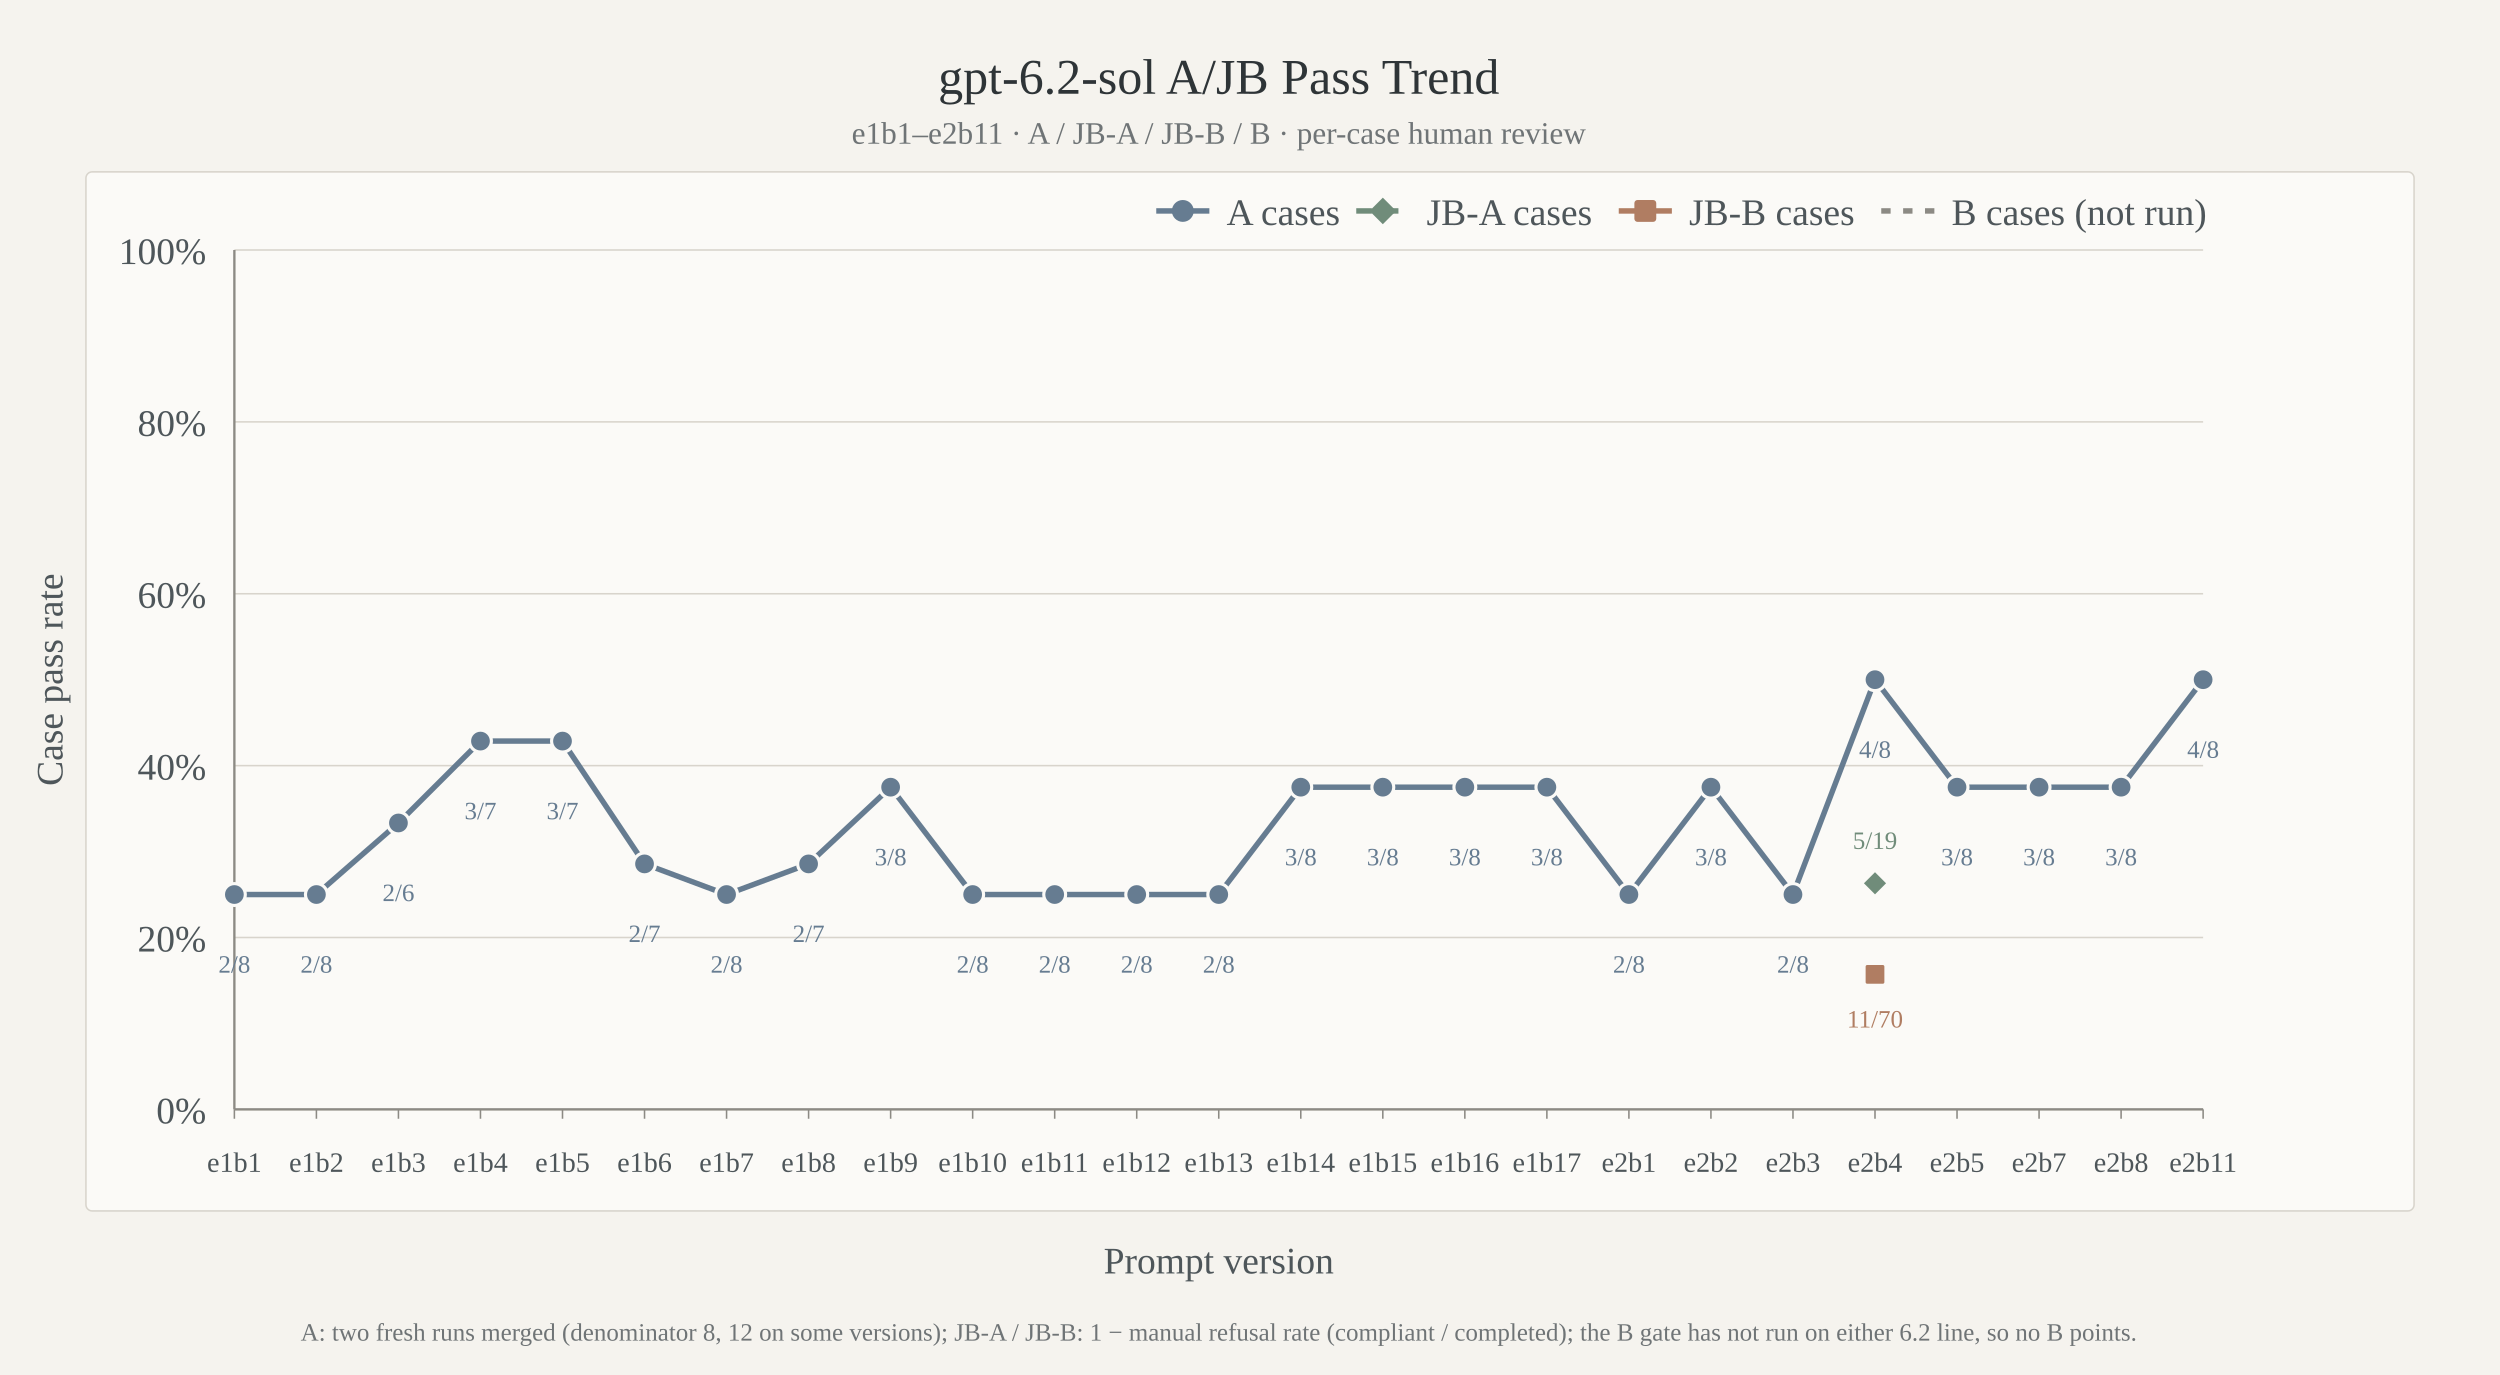
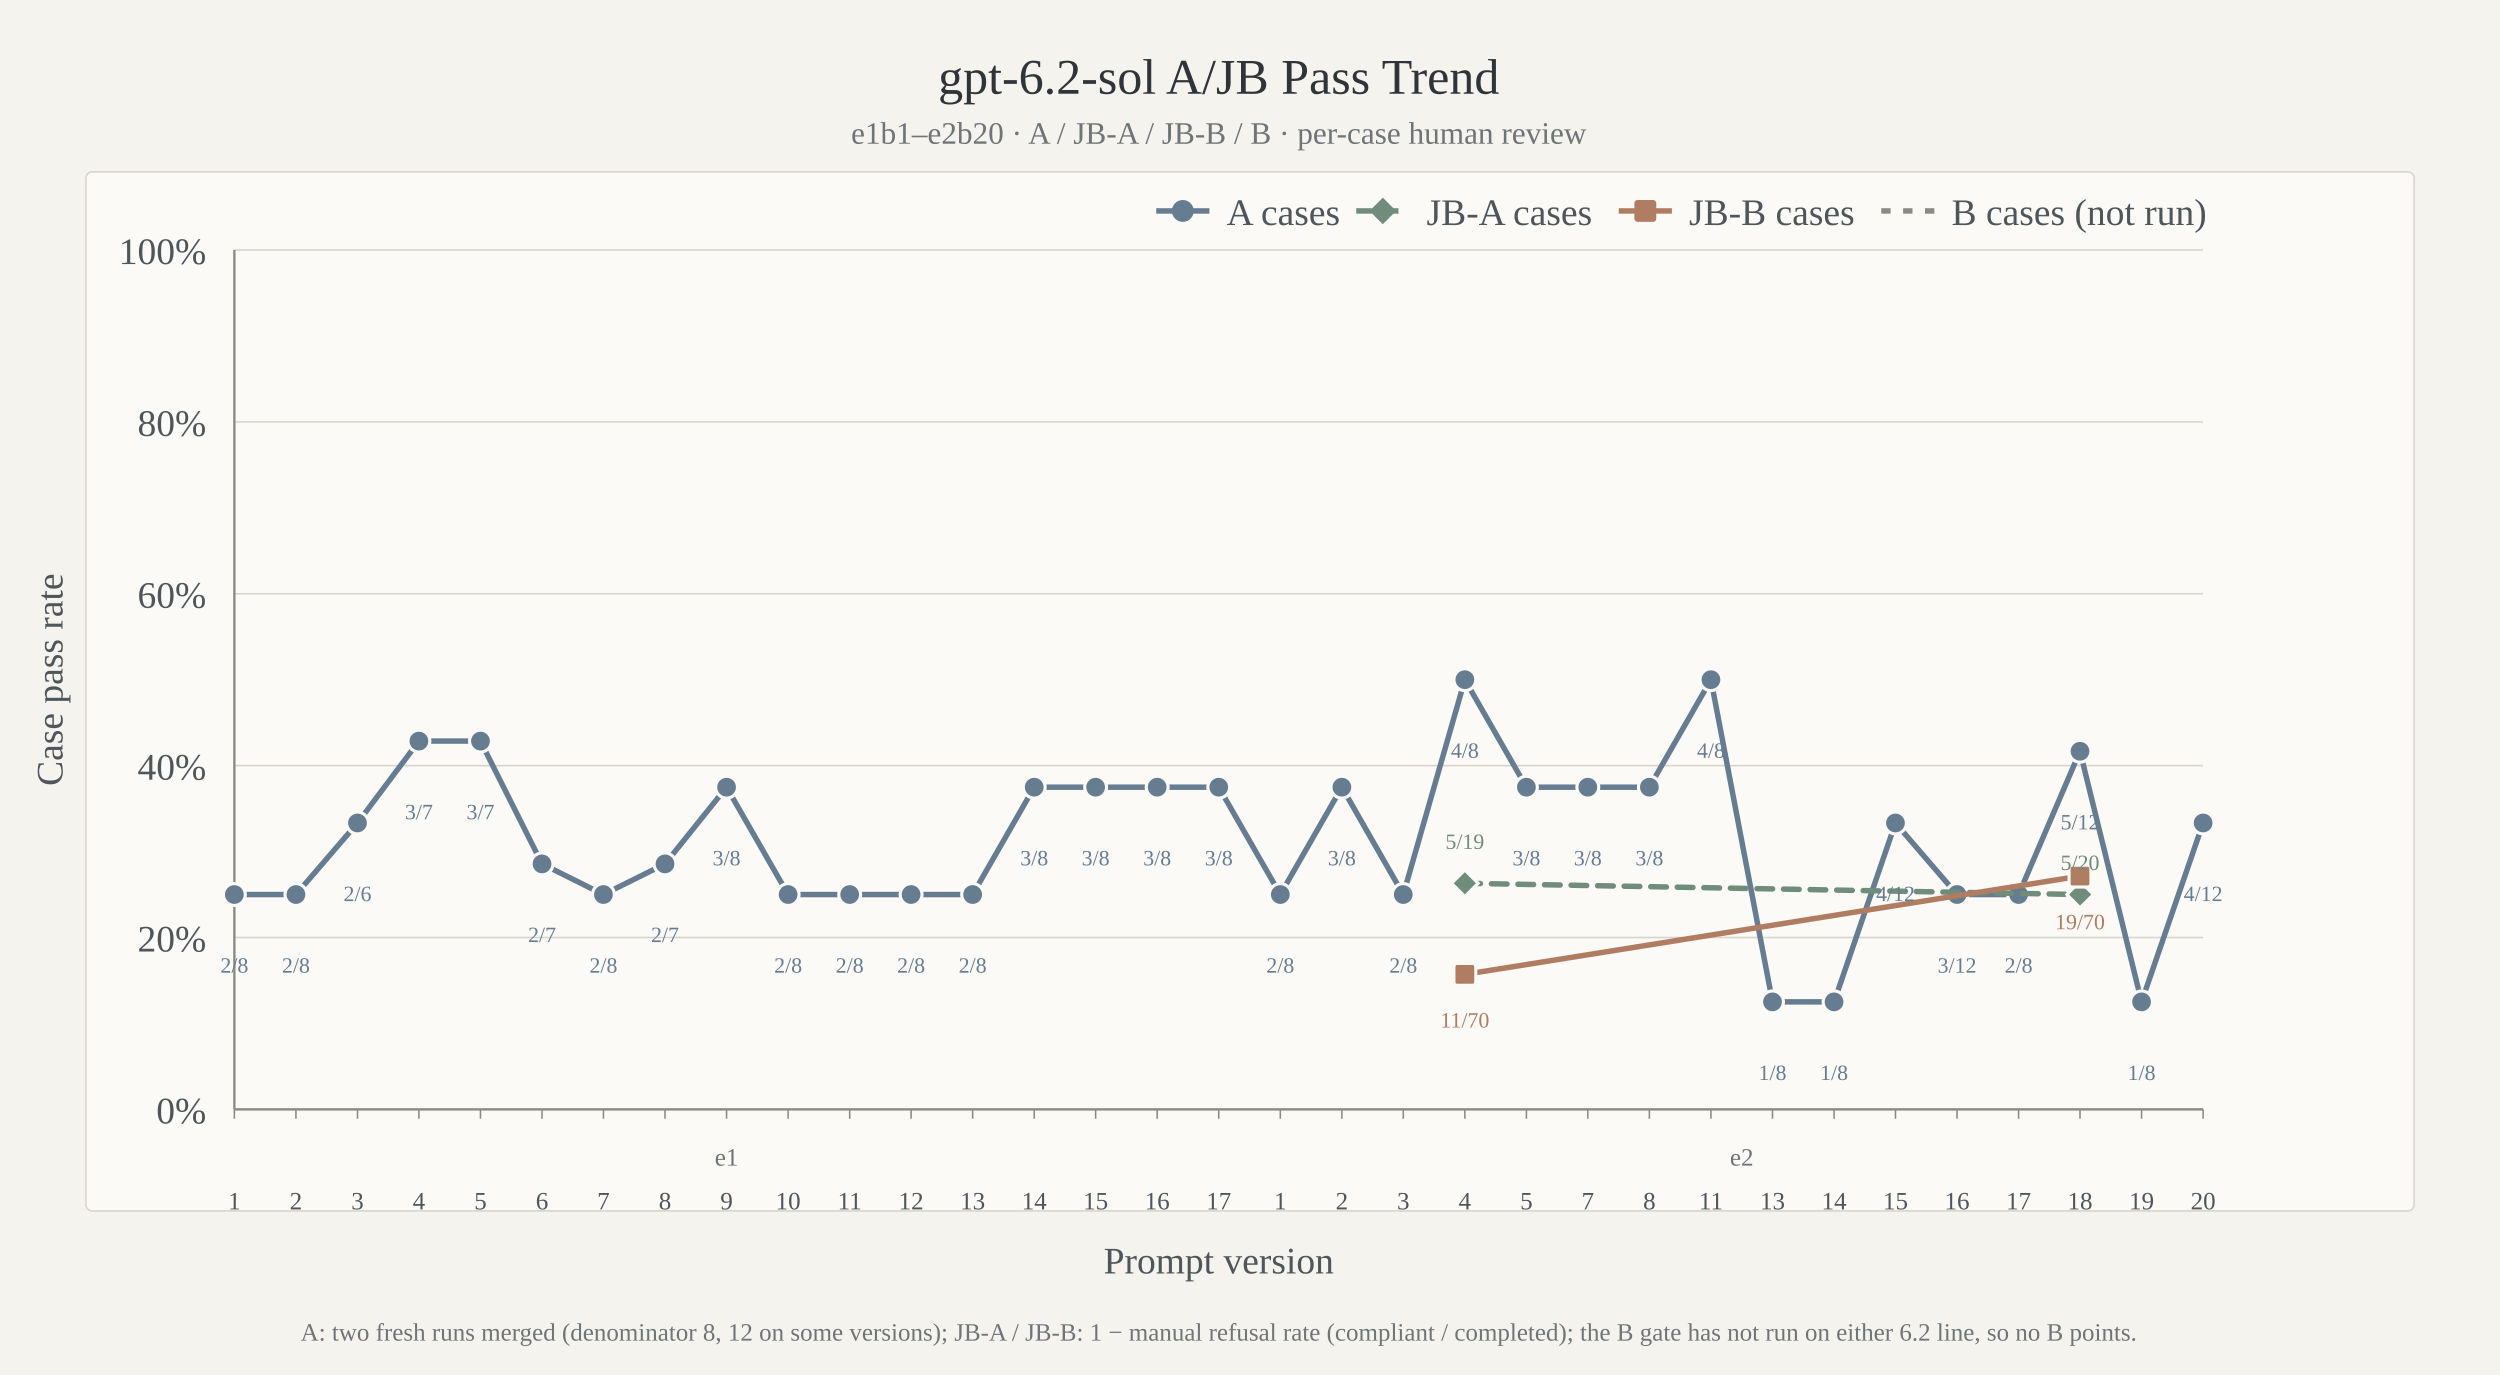
<svg xmlns="http://www.w3.org/2000/svg" width="1600" height="880" viewBox="0 0 1600 880" role="img" aria-labelledby="title desc">
  <rect width="1600" height="880" fill="#F5F3EE" />
  <rect x="55" y="110" width="1490" height="665" rx="4" fill="#FBFAF7" stroke="#D8D4CC" />
  <g font-family="Charter,Georgia,Times New Roman,STSong,Songti SC,Noto Serif CJK SC,serif">
    <text x="780" y="60" text-anchor="middle" font-size="32" font-weight="500" fill="#2E3437">gpt-6.2-sol A/JB Pass Trend</text>
-     <text x="780" y="92" text-anchor="middle" font-size="20" fill="#6F7476">e1b1–e2b11 · A / JB-A / JB-B / B · per-case human review</text>
+     <text x="780" y="92" text-anchor="middle" font-size="20" fill="#6F7476">e1b1–e2b20 · A / JB-A / JB-B / B · per-case human review</text>
    <line x1="150.0" y1="710.0" x2="1410.0" y2="710.0" stroke="#D8D4CC" stroke-width="1" />
    <text x="132" y="719.0" text-anchor="end" font-size="24" fill="#4E565A">0%</text>
    <line x1="150.0" y1="600.0" x2="1410.0" y2="600.0" stroke="#D8D4CC" stroke-width="1" />
    <text x="132" y="609.0" text-anchor="end" font-size="24" fill="#4E565A">20%</text>
    <line x1="150.0" y1="490.0" x2="1410.0" y2="490.0" stroke="#D8D4CC" stroke-width="1" />
    <text x="132" y="499.0" text-anchor="end" font-size="24" fill="#4E565A">40%</text>
    <line x1="150.0" y1="380.0" x2="1410.0" y2="380.0" stroke="#D8D4CC" stroke-width="1" />
    <text x="132" y="389.0" text-anchor="end" font-size="24" fill="#4E565A">60%</text>
    <line x1="150.0" y1="270.0" x2="1410.0" y2="270.0" stroke="#D8D4CC" stroke-width="1" />
    <text x="132" y="279.0" text-anchor="end" font-size="24" fill="#4E565A">80%</text>
    <line x1="150.0" y1="160.0" x2="1410.0" y2="160.0" stroke="#D8D4CC" stroke-width="1" />
    <text x="132" y="169.0" text-anchor="end" font-size="24" fill="#4E565A">100%</text>
    <line x1="150.0" y1="160.0" x2="150.0" y2="710.0" stroke="#8C8A84" stroke-width="1.5" />
    <line x1="150.0" y1="710.0" x2="1410.0" y2="710.0" stroke="#8C8A84" stroke-width="1.5" />
    <line x1="150.0" y1="710.0" x2="150.0" y2="716" stroke="#8C8A84" />
-     <text x="150.0" y="750" text-anchor="middle" font-size="18" fill="#4E565A">e1b1</text>
-     <line x1="202.5" y1="710.0" x2="202.5" y2="716" stroke="#8C8A84" />
-     <text x="202.5" y="750" text-anchor="middle" font-size="18" fill="#4E565A">e1b2</text>
-     <line x1="255.0" y1="710.0" x2="255.0" y2="716" stroke="#8C8A84" />
-     <text x="255.0" y="750" text-anchor="middle" font-size="18" fill="#4E565A">e1b3</text>
+     <text x="150.0" y="774" text-anchor="middle" font-size="16" fill="#4E565A">1</text>
+     <line x1="189.4" y1="710.0" x2="189.4" y2="716" stroke="#8C8A84" />
+     <text x="189.4" y="774" text-anchor="middle" font-size="16" fill="#4E565A">2</text>
+     <line x1="228.8" y1="710.0" x2="228.8" y2="716" stroke="#8C8A84" />
+     <text x="228.8" y="774" text-anchor="middle" font-size="16" fill="#4E565A">3</text>
+     <line x1="268.1" y1="710.0" x2="268.1" y2="716" stroke="#8C8A84" />
+     <text x="268.1" y="774" text-anchor="middle" font-size="16" fill="#4E565A">4</text>
    <line x1="307.5" y1="710.0" x2="307.5" y2="716" stroke="#8C8A84" />
-     <text x="307.5" y="750" text-anchor="middle" font-size="18" fill="#4E565A">e1b4</text>
-     <line x1="360.0" y1="710.0" x2="360.0" y2="716" stroke="#8C8A84" />
-     <text x="360.0" y="750" text-anchor="middle" font-size="18" fill="#4E565A">e1b5</text>
-     <line x1="412.5" y1="710.0" x2="412.5" y2="716" stroke="#8C8A84" />
-     <text x="412.5" y="750" text-anchor="middle" font-size="18" fill="#4E565A">e1b6</text>
+     <text x="307.5" y="774" text-anchor="middle" font-size="16" fill="#4E565A">5</text>
+     <line x1="346.9" y1="710.0" x2="346.9" y2="716" stroke="#8C8A84" />
+     <text x="346.9" y="774" text-anchor="middle" font-size="16" fill="#4E565A">6</text>
+     <line x1="386.2" y1="710.0" x2="386.2" y2="716" stroke="#8C8A84" />
+     <text x="386.2" y="774" text-anchor="middle" font-size="16" fill="#4E565A">7</text>
+     <line x1="425.6" y1="710.0" x2="425.6" y2="716" stroke="#8C8A84" />
+     <text x="425.6" y="774" text-anchor="middle" font-size="16" fill="#4E565A">8</text>
    <line x1="465.0" y1="710.0" x2="465.0" y2="716" stroke="#8C8A84" />
-     <text x="465.0" y="750" text-anchor="middle" font-size="18" fill="#4E565A">e1b7</text>
-     <line x1="517.5" y1="710.0" x2="517.5" y2="716" stroke="#8C8A84" />
-     <text x="517.5" y="750" text-anchor="middle" font-size="18" fill="#4E565A">e1b8</text>
-     <line x1="570.0" y1="710.0" x2="570.0" y2="716" stroke="#8C8A84" />
-     <text x="570.0" y="750" text-anchor="middle" font-size="18" fill="#4E565A">e1b9</text>
+     <text x="465.0" y="774" text-anchor="middle" font-size="16" fill="#4E565A">9</text>
+     <line x1="504.4" y1="710.0" x2="504.4" y2="716" stroke="#8C8A84" />
+     <text x="504.4" y="774" text-anchor="middle" font-size="16" fill="#4E565A">10</text>
+     <line x1="543.8" y1="710.0" x2="543.8" y2="716" stroke="#8C8A84" />
+     <text x="543.8" y="774" text-anchor="middle" font-size="16" fill="#4E565A">11</text>
+     <line x1="583.1" y1="710.0" x2="583.1" y2="716" stroke="#8C8A84" />
+     <text x="583.1" y="774" text-anchor="middle" font-size="16" fill="#4E565A">12</text>
    <line x1="622.5" y1="710.0" x2="622.5" y2="716" stroke="#8C8A84" />
-     <text x="622.5" y="750" text-anchor="middle" font-size="18" fill="#4E565A">e1b10</text>
-     <line x1="675.0" y1="710.0" x2="675.0" y2="716" stroke="#8C8A84" />
-     <text x="675.0" y="750" text-anchor="middle" font-size="18" fill="#4E565A">e1b11</text>
-     <line x1="727.5" y1="710.0" x2="727.5" y2="716" stroke="#8C8A84" />
-     <text x="727.5" y="750" text-anchor="middle" font-size="18" fill="#4E565A">e1b12</text>
+     <text x="622.5" y="774" text-anchor="middle" font-size="16" fill="#4E565A">13</text>
+     <line x1="661.9" y1="710.0" x2="661.9" y2="716" stroke="#8C8A84" />
+     <text x="661.9" y="774" text-anchor="middle" font-size="16" fill="#4E565A">14</text>
+     <line x1="701.2" y1="710.0" x2="701.2" y2="716" stroke="#8C8A84" />
+     <text x="701.2" y="774" text-anchor="middle" font-size="16" fill="#4E565A">15</text>
+     <line x1="740.6" y1="710.0" x2="740.6" y2="716" stroke="#8C8A84" />
+     <text x="740.6" y="774" text-anchor="middle" font-size="16" fill="#4E565A">16</text>
    <line x1="780.0" y1="710.0" x2="780.0" y2="716" stroke="#8C8A84" />
-     <text x="780.0" y="750" text-anchor="middle" font-size="18" fill="#4E565A">e1b13</text>
-     <line x1="832.5" y1="710.0" x2="832.5" y2="716" stroke="#8C8A84" />
-     <text x="832.5" y="750" text-anchor="middle" font-size="18" fill="#4E565A">e1b14</text>
-     <line x1="885.0" y1="710.0" x2="885.0" y2="716" stroke="#8C8A84" />
-     <text x="885.0" y="750" text-anchor="middle" font-size="18" fill="#4E565A">e1b15</text>
+     <text x="780.0" y="774" text-anchor="middle" font-size="16" fill="#4E565A">17</text>
+     <line x1="819.4" y1="710.0" x2="819.4" y2="716" stroke="#8C8A84" />
+     <text x="819.4" y="774" text-anchor="middle" font-size="16" fill="#4E565A">1</text>
+     <line x1="858.8" y1="710.0" x2="858.8" y2="716" stroke="#8C8A84" />
+     <text x="858.8" y="774" text-anchor="middle" font-size="16" fill="#4E565A">2</text>
+     <line x1="898.1" y1="710.0" x2="898.1" y2="716" stroke="#8C8A84" />
+     <text x="898.1" y="774" text-anchor="middle" font-size="16" fill="#4E565A">3</text>
    <line x1="937.5" y1="710.0" x2="937.5" y2="716" stroke="#8C8A84" />
-     <text x="937.5" y="750" text-anchor="middle" font-size="18" fill="#4E565A">e1b16</text>
-     <line x1="990.0" y1="710.0" x2="990.0" y2="716" stroke="#8C8A84" />
-     <text x="990.0" y="750" text-anchor="middle" font-size="18" fill="#4E565A">e1b17</text>
-     <line x1="1042.5" y1="710.0" x2="1042.5" y2="716" stroke="#8C8A84" />
-     <text x="1042.5" y="750" text-anchor="middle" font-size="18" fill="#4E565A">e2b1</text>
+     <text x="937.5" y="774" text-anchor="middle" font-size="16" fill="#4E565A">4</text>
+     <line x1="976.9" y1="710.0" x2="976.9" y2="716" stroke="#8C8A84" />
+     <text x="976.9" y="774" text-anchor="middle" font-size="16" fill="#4E565A">5</text>
+     <line x1="1016.2" y1="710.0" x2="1016.2" y2="716" stroke="#8C8A84" />
+     <text x="1016.2" y="774" text-anchor="middle" font-size="16" fill="#4E565A">7</text>
+     <line x1="1055.6" y1="710.0" x2="1055.6" y2="716" stroke="#8C8A84" />
+     <text x="1055.6" y="774" text-anchor="middle" font-size="16" fill="#4E565A">8</text>
    <line x1="1095.0" y1="710.0" x2="1095.0" y2="716" stroke="#8C8A84" />
-     <text x="1095.0" y="750" text-anchor="middle" font-size="18" fill="#4E565A">e2b2</text>
-     <line x1="1147.5" y1="710.0" x2="1147.5" y2="716" stroke="#8C8A84" />
-     <text x="1147.5" y="750" text-anchor="middle" font-size="18" fill="#4E565A">e2b3</text>
-     <line x1="1200.0" y1="710.0" x2="1200.0" y2="716" stroke="#8C8A84" />
-     <text x="1200.0" y="750" text-anchor="middle" font-size="18" fill="#4E565A">e2b4</text>
+     <text x="1095.0" y="774" text-anchor="middle" font-size="16" fill="#4E565A">11</text>
+     <line x1="1134.4" y1="710.0" x2="1134.4" y2="716" stroke="#8C8A84" />
+     <text x="1134.4" y="774" text-anchor="middle" font-size="16" fill="#4E565A">13</text>
+     <line x1="1173.8" y1="710.0" x2="1173.8" y2="716" stroke="#8C8A84" />
+     <text x="1173.8" y="774" text-anchor="middle" font-size="16" fill="#4E565A">14</text>
+     <line x1="1213.1" y1="710.0" x2="1213.1" y2="716" stroke="#8C8A84" />
+     <text x="1213.1" y="774" text-anchor="middle" font-size="16" fill="#4E565A">15</text>
    <line x1="1252.5" y1="710.0" x2="1252.5" y2="716" stroke="#8C8A84" />
-     <text x="1252.5" y="750" text-anchor="middle" font-size="18" fill="#4E565A">e2b5</text>
-     <line x1="1305.0" y1="710.0" x2="1305.0" y2="716" stroke="#8C8A84" />
-     <text x="1305.0" y="750" text-anchor="middle" font-size="18" fill="#4E565A">e2b7</text>
-     <line x1="1357.5" y1="710.0" x2="1357.5" y2="716" stroke="#8C8A84" />
-     <text x="1357.5" y="750" text-anchor="middle" font-size="18" fill="#4E565A">e2b8</text>
+     <text x="1252.5" y="774" text-anchor="middle" font-size="16" fill="#4E565A">16</text>
+     <line x1="1291.9" y1="710.0" x2="1291.9" y2="716" stroke="#8C8A84" />
+     <text x="1291.9" y="774" text-anchor="middle" font-size="16" fill="#4E565A">17</text>
+     <line x1="1331.2" y1="710.0" x2="1331.2" y2="716" stroke="#8C8A84" />
+     <text x="1331.2" y="774" text-anchor="middle" font-size="16" fill="#4E565A">18</text>
+     <line x1="1370.6" y1="710.0" x2="1370.6" y2="716" stroke="#8C8A84" />
+     <text x="1370.6" y="774" text-anchor="middle" font-size="16" fill="#4E565A">19</text>
    <line x1="1410.0" y1="710.0" x2="1410.0" y2="716" stroke="#8C8A84" />
-     <text x="1410.0" y="750" text-anchor="middle" font-size="18" fill="#4E565A">e2b11</text>
+     <text x="1410.0" y="774" text-anchor="middle" font-size="16" fill="#4E565A">20</text>
+     <text x="465.0" y="746" text-anchor="middle" font-size="16" fill="#6F7476">e1</text>
+     <text x="1114.7" y="746" text-anchor="middle" font-size="16" fill="#6F7476">e2</text>
    <text x="780" y="815" text-anchor="middle" font-size="24" fill="#4E565A">Prompt version</text>
    <text x="40" y="435" transform="rotate(-90 40 435)" text-anchor="middle" font-size="24" fill="#4E565A">Case pass rate</text>
-     <polyline points="150.0,572.5 202.5,572.5 255.0,526.7 307.5,474.3 360.0,474.3 412.5,552.9 465.0,572.5 517.5,552.9 570.0,503.8 622.5,572.5 675.0,572.5 727.5,572.5 780.0,572.5 832.5,503.8 885.0,503.8 937.5,503.8 990.0,503.8 1042.5,572.5 1095.0,503.8 1147.5,572.5 1200.0,435.0 1252.5,503.8 1305.0,503.8 1357.5,503.8 1410.0,435.0" fill="none" stroke="#667C91" stroke-width="3.5" stroke-linecap="round" stroke-linejoin="round" />
+     <polyline points="150.0,572.5 189.4,572.5 228.8,526.7 268.1,474.3 307.5,474.3 346.9,552.9 386.2,572.5 425.6,552.9 465.0,503.8 504.4,572.5 543.8,572.5 583.1,572.5 622.5,572.5 661.9,503.8 701.2,503.8 740.6,503.8 780.0,503.8 819.4,572.5 858.8,503.8 898.1,572.5 937.5,435.0 976.9,503.8 1016.2,503.8 1055.6,503.8 1095.0,435.0 1134.4,641.2 1173.8,641.2 1213.1,526.7 1252.5,572.5 1291.9,572.5 1331.2,480.8 1370.6,641.2 1410.0,526.7" fill="none" stroke="#667C91" stroke-width="3.5" stroke-linecap="round" stroke-linejoin="round" />
    <circle cx="150.0" cy="572.5" r="7" fill="#667C91" stroke="#FBFAF7" stroke-width="2" />
-     <circle cx="202.5" cy="572.5" r="7" fill="#667C91" stroke="#FBFAF7" stroke-width="2" />
-     <circle cx="255.0" cy="526.7" r="7" fill="#667C91" stroke="#FBFAF7" stroke-width="2" />
+     <circle cx="189.4" cy="572.5" r="7" fill="#667C91" stroke="#FBFAF7" stroke-width="2" />
+     <circle cx="228.8" cy="526.7" r="7" fill="#667C91" stroke="#FBFAF7" stroke-width="2" />
+     <circle cx="268.1" cy="474.3" r="7" fill="#667C91" stroke="#FBFAF7" stroke-width="2" />
    <circle cx="307.5" cy="474.3" r="7" fill="#667C91" stroke="#FBFAF7" stroke-width="2" />
-     <circle cx="360.0" cy="474.3" r="7" fill="#667C91" stroke="#FBFAF7" stroke-width="2" />
-     <circle cx="412.5" cy="552.9" r="7" fill="#667C91" stroke="#FBFAF7" stroke-width="2" />
-     <circle cx="465.0" cy="572.5" r="7" fill="#667C91" stroke="#FBFAF7" stroke-width="2" />
-     <circle cx="517.5" cy="552.9" r="7" fill="#667C91" stroke="#FBFAF7" stroke-width="2" />
-     <circle cx="570.0" cy="503.8" r="7" fill="#667C91" stroke="#FBFAF7" stroke-width="2" />
+     <circle cx="346.9" cy="552.9" r="7" fill="#667C91" stroke="#FBFAF7" stroke-width="2" />
+     <circle cx="386.2" cy="572.5" r="7" fill="#667C91" stroke="#FBFAF7" stroke-width="2" />
+     <circle cx="425.6" cy="552.9" r="7" fill="#667C91" stroke="#FBFAF7" stroke-width="2" />
+     <circle cx="465.0" cy="503.8" r="7" fill="#667C91" stroke="#FBFAF7" stroke-width="2" />
+     <circle cx="504.4" cy="572.5" r="7" fill="#667C91" stroke="#FBFAF7" stroke-width="2" />
+     <circle cx="543.8" cy="572.5" r="7" fill="#667C91" stroke="#FBFAF7" stroke-width="2" />
+     <circle cx="583.1" cy="572.5" r="7" fill="#667C91" stroke="#FBFAF7" stroke-width="2" />
    <circle cx="622.5" cy="572.5" r="7" fill="#667C91" stroke="#FBFAF7" stroke-width="2" />
-     <circle cx="675.0" cy="572.5" r="7" fill="#667C91" stroke="#FBFAF7" stroke-width="2" />
-     <circle cx="727.5" cy="572.5" r="7" fill="#667C91" stroke="#FBFAF7" stroke-width="2" />
-     <circle cx="780.0" cy="572.5" r="7" fill="#667C91" stroke="#FBFAF7" stroke-width="2" />
-     <circle cx="832.5" cy="503.8" r="7" fill="#667C91" stroke="#FBFAF7" stroke-width="2" />
-     <circle cx="885.0" cy="503.8" r="7" fill="#667C91" stroke="#FBFAF7" stroke-width="2" />
-     <circle cx="937.5" cy="503.8" r="7" fill="#667C91" stroke="#FBFAF7" stroke-width="2" />
-     <circle cx="990.0" cy="503.8" r="7" fill="#667C91" stroke="#FBFAF7" stroke-width="2" />
-     <circle cx="1042.5" cy="572.5" r="7" fill="#667C91" stroke="#FBFAF7" stroke-width="2" />
-     <circle cx="1095.0" cy="503.8" r="7" fill="#667C91" stroke="#FBFAF7" stroke-width="2" />
-     <circle cx="1147.5" cy="572.5" r="7" fill="#667C91" stroke="#FBFAF7" stroke-width="2" />
-     <circle cx="1200.0" cy="435.0" r="7" fill="#667C91" stroke="#FBFAF7" stroke-width="2" />
-     <circle cx="1252.5" cy="503.8" r="7" fill="#667C91" stroke="#FBFAF7" stroke-width="2" />
-     <circle cx="1305.0" cy="503.8" r="7" fill="#667C91" stroke="#FBFAF7" stroke-width="2" />
-     <circle cx="1357.5" cy="503.8" r="7" fill="#667C91" stroke="#FBFAF7" stroke-width="2" />
-     <circle cx="1410.0" cy="435.0" r="7" fill="#667C91" stroke="#FBFAF7" stroke-width="2" />
-     <polyline points="1200.0,565.3" fill="none" stroke="#708C7A" stroke-width="3.5" stroke-linecap="round" stroke-linejoin="round" stroke-dasharray="10 7" />
-     <polygon points="1200.0,556.8 1208.5,565.3 1200.0,573.8 1191.5,565.3" fill="#708C7A" stroke="#FBFAF7" stroke-width="2" />
-     <polyline points="1200.0,623.6" fill="none" stroke="#B07D62" stroke-width="3.5" stroke-linecap="round" stroke-linejoin="round" />
-     <rect x="1193.0" y="616.6" width="14" height="14" rx="2" fill="#B07D62" stroke="#FBFAF7" stroke-width="2" />
-     <text x="150.0" y="622.5" text-anchor="middle" font-size="16" font-weight="500" fill="#667C91">2/8</text>
-     <text x="202.5" y="622.5" text-anchor="middle" font-size="16" font-weight="500" fill="#667C91">2/8</text>
-     <text x="255.0" y="576.7" text-anchor="middle" font-size="16" font-weight="500" fill="#667C91">2/6</text>
-     <text x="307.5" y="524.3" text-anchor="middle" font-size="16" font-weight="500" fill="#667C91">3/7</text>
-     <text x="360.0" y="524.3" text-anchor="middle" font-size="16" font-weight="500" fill="#667C91">3/7</text>
-     <text x="412.5" y="602.9" text-anchor="middle" font-size="16" font-weight="500" fill="#667C91">2/7</text>
-     <text x="465.0" y="622.5" text-anchor="middle" font-size="16" font-weight="500" fill="#667C91">2/8</text>
-     <text x="517.5" y="602.9" text-anchor="middle" font-size="16" font-weight="500" fill="#667C91">2/7</text>
-     <text x="570.0" y="553.8" text-anchor="middle" font-size="16" font-weight="500" fill="#667C91">3/8</text>
-     <text x="622.5" y="622.5" text-anchor="middle" font-size="16" font-weight="500" fill="#667C91">2/8</text>
-     <text x="675.0" y="622.5" text-anchor="middle" font-size="16" font-weight="500" fill="#667C91">2/8</text>
-     <text x="727.5" y="622.5" text-anchor="middle" font-size="16" font-weight="500" fill="#667C91">2/8</text>
-     <text x="780.0" y="622.5" text-anchor="middle" font-size="16" font-weight="500" fill="#667C91">2/8</text>
-     <text x="832.5" y="553.8" text-anchor="middle" font-size="16" font-weight="500" fill="#667C91">3/8</text>
-     <text x="885.0" y="553.8" text-anchor="middle" font-size="16" font-weight="500" fill="#667C91">3/8</text>
-     <text x="937.5" y="553.8" text-anchor="middle" font-size="16" font-weight="500" fill="#667C91">3/8</text>
-     <text x="990.0" y="553.8" text-anchor="middle" font-size="16" font-weight="500" fill="#667C91">3/8</text>
-     <text x="1042.5" y="622.5" text-anchor="middle" font-size="16" font-weight="500" fill="#667C91">2/8</text>
-     <text x="1095.0" y="553.8" text-anchor="middle" font-size="16" font-weight="500" fill="#667C91">3/8</text>
-     <text x="1147.5" y="622.5" text-anchor="middle" font-size="16" font-weight="500" fill="#667C91">2/8</text>
-     <text x="1200.0" y="485.0" text-anchor="middle" font-size="16" font-weight="500" fill="#667C91">4/8</text>
-     <text x="1200.0" y="543.3" text-anchor="middle" font-size="16" font-weight="500" fill="#708C7A">5/19</text>
-     <text x="1200.0" y="657.6" text-anchor="middle" font-size="16" font-weight="500" fill="#B07D62">11/70</text>
-     <text x="1252.5" y="553.8" text-anchor="middle" font-size="16" font-weight="500" fill="#667C91">3/8</text>
-     <text x="1305.0" y="553.8" text-anchor="middle" font-size="16" font-weight="500" fill="#667C91">3/8</text>
-     <text x="1357.5" y="553.8" text-anchor="middle" font-size="16" font-weight="500" fill="#667C91">3/8</text>
-     <text x="1410.0" y="485.0" text-anchor="middle" font-size="16" font-weight="500" fill="#667C91">4/8</text>
+     <circle cx="661.9" cy="503.8" r="7" fill="#667C91" stroke="#FBFAF7" stroke-width="2" />
+     <circle cx="701.2" cy="503.8" r="7" fill="#667C91" stroke="#FBFAF7" stroke-width="2" />
+     <circle cx="740.6" cy="503.8" r="7" fill="#667C91" stroke="#FBFAF7" stroke-width="2" />
+     <circle cx="780.0" cy="503.8" r="7" fill="#667C91" stroke="#FBFAF7" stroke-width="2" />
+     <circle cx="819.4" cy="572.5" r="7" fill="#667C91" stroke="#FBFAF7" stroke-width="2" />
+     <circle cx="858.8" cy="503.8" r="7" fill="#667C91" stroke="#FBFAF7" stroke-width="2" />
+     <circle cx="898.1" cy="572.5" r="7" fill="#667C91" stroke="#FBFAF7" stroke-width="2" />
+     <circle cx="937.5" cy="435.0" r="7" fill="#667C91" stroke="#FBFAF7" stroke-width="2" />
+     <circle cx="976.9" cy="503.8" r="7" fill="#667C91" stroke="#FBFAF7" stroke-width="2" />
+     <circle cx="1016.2" cy="503.8" r="7" fill="#667C91" stroke="#FBFAF7" stroke-width="2" />
+     <circle cx="1055.6" cy="503.8" r="7" fill="#667C91" stroke="#FBFAF7" stroke-width="2" />
+     <circle cx="1095.0" cy="435.0" r="7" fill="#667C91" stroke="#FBFAF7" stroke-width="2" />
+     <circle cx="1134.4" cy="641.2" r="7" fill="#667C91" stroke="#FBFAF7" stroke-width="2" />
+     <circle cx="1173.8" cy="641.2" r="7" fill="#667C91" stroke="#FBFAF7" stroke-width="2" />
+     <circle cx="1213.1" cy="526.7" r="7" fill="#667C91" stroke="#FBFAF7" stroke-width="2" />
+     <circle cx="1252.5" cy="572.5" r="7" fill="#667C91" stroke="#FBFAF7" stroke-width="2" />
+     <circle cx="1291.9" cy="572.5" r="7" fill="#667C91" stroke="#FBFAF7" stroke-width="2" />
+     <circle cx="1331.2" cy="480.8" r="7" fill="#667C91" stroke="#FBFAF7" stroke-width="2" />
+     <circle cx="1370.6" cy="641.2" r="7" fill="#667C91" stroke="#FBFAF7" stroke-width="2" />
+     <circle cx="1410.0" cy="526.7" r="7" fill="#667C91" stroke="#FBFAF7" stroke-width="2" />
+     <polyline points="937.5,565.3 1331.2,572.5" fill="none" stroke="#708C7A" stroke-width="3.5" stroke-linecap="round" stroke-linejoin="round" stroke-dasharray="10 7" />
+     <polygon points="937.5,556.8 946.0,565.3 937.5,573.8 929.0,565.3" fill="#708C7A" stroke="#FBFAF7" stroke-width="2" />
+     <polygon points="1331.2,564.0 1339.8,572.5 1331.2,581.0 1322.8,572.5" fill="#708C7A" stroke="#FBFAF7" stroke-width="2" />
+     <polyline points="937.5,623.6 1331.2,560.7" fill="none" stroke="#B07D62" stroke-width="3.5" stroke-linecap="round" stroke-linejoin="round" />
+     <rect x="930.5" y="616.6" width="14" height="14" rx="2" fill="#B07D62" stroke="#FBFAF7" stroke-width="2" />
+     <rect x="1324.2" y="553.7" width="14" height="14" rx="2" fill="#B07D62" stroke="#FBFAF7" stroke-width="2" />
+     <text x="150.0" y="622.5" text-anchor="middle" font-size="14" font-weight="500" fill="#667C91">2/8</text>
+     <text x="189.4" y="622.5" text-anchor="middle" font-size="14" font-weight="500" fill="#667C91">2/8</text>
+     <text x="228.8" y="576.7" text-anchor="middle" font-size="14" font-weight="500" fill="#667C91">2/6</text>
+     <text x="268.1" y="524.3" text-anchor="middle" font-size="14" font-weight="500" fill="#667C91">3/7</text>
+     <text x="307.5" y="524.3" text-anchor="middle" font-size="14" font-weight="500" fill="#667C91">3/7</text>
+     <text x="346.9" y="602.9" text-anchor="middle" font-size="14" font-weight="500" fill="#667C91">2/7</text>
+     <text x="386.2" y="622.5" text-anchor="middle" font-size="14" font-weight="500" fill="#667C91">2/8</text>
+     <text x="425.6" y="602.9" text-anchor="middle" font-size="14" font-weight="500" fill="#667C91">2/7</text>
+     <text x="465.0" y="553.8" text-anchor="middle" font-size="14" font-weight="500" fill="#667C91">3/8</text>
+     <text x="504.4" y="622.5" text-anchor="middle" font-size="14" font-weight="500" fill="#667C91">2/8</text>
+     <text x="543.8" y="622.5" text-anchor="middle" font-size="14" font-weight="500" fill="#667C91">2/8</text>
+     <text x="583.1" y="622.5" text-anchor="middle" font-size="14" font-weight="500" fill="#667C91">2/8</text>
+     <text x="622.5" y="622.5" text-anchor="middle" font-size="14" font-weight="500" fill="#667C91">2/8</text>
+     <text x="661.9" y="553.8" text-anchor="middle" font-size="14" font-weight="500" fill="#667C91">3/8</text>
+     <text x="701.2" y="553.8" text-anchor="middle" font-size="14" font-weight="500" fill="#667C91">3/8</text>
+     <text x="740.6" y="553.8" text-anchor="middle" font-size="14" font-weight="500" fill="#667C91">3/8</text>
+     <text x="780.0" y="553.8" text-anchor="middle" font-size="14" font-weight="500" fill="#667C91">3/8</text>
+     <text x="819.4" y="622.5" text-anchor="middle" font-size="14" font-weight="500" fill="#667C91">2/8</text>
+     <text x="858.8" y="553.8" text-anchor="middle" font-size="14" font-weight="500" fill="#667C91">3/8</text>
+     <text x="898.1" y="622.5" text-anchor="middle" font-size="14" font-weight="500" fill="#667C91">2/8</text>
+     <text x="937.5" y="485.0" text-anchor="middle" font-size="14" font-weight="500" fill="#667C91">4/8</text>
+     <text x="937.5" y="543.3" text-anchor="middle" font-size="14" font-weight="500" fill="#708C7A">5/19</text>
+     <text x="937.5" y="657.6" text-anchor="middle" font-size="14" font-weight="500" fill="#B07D62">11/70</text>
+     <text x="976.9" y="553.8" text-anchor="middle" font-size="14" font-weight="500" fill="#667C91">3/8</text>
+     <text x="1016.2" y="553.8" text-anchor="middle" font-size="14" font-weight="500" fill="#667C91">3/8</text>
+     <text x="1055.6" y="553.8" text-anchor="middle" font-size="14" font-weight="500" fill="#667C91">3/8</text>
+     <text x="1095.0" y="485.0" text-anchor="middle" font-size="14" font-weight="500" fill="#667C91">4/8</text>
+     <text x="1134.4" y="691.2" text-anchor="middle" font-size="14" font-weight="500" fill="#667C91">1/8</text>
+     <text x="1173.8" y="691.2" text-anchor="middle" font-size="14" font-weight="500" fill="#667C91">1/8</text>
+     <text x="1213.1" y="576.7" text-anchor="middle" font-size="14" font-weight="500" fill="#667C91">4/12</text>
+     <text x="1252.5" y="622.5" text-anchor="middle" font-size="14" font-weight="500" fill="#667C91">3/12</text>
+     <text x="1291.9" y="622.5" text-anchor="middle" font-size="14" font-weight="500" fill="#667C91">2/8</text>
+     <text x="1331.2" y="530.8" text-anchor="middle" font-size="14" font-weight="500" fill="#667C91">5/12</text>
+     <text x="1331.2" y="556.8" text-anchor="middle" font-size="14" font-weight="500" fill="#708C7A">5/20</text>
+     <text x="1331.2" y="594.7" text-anchor="middle" font-size="14" font-weight="500" fill="#B07D62">19/70</text>
+     <text x="1370.6" y="691.2" text-anchor="middle" font-size="14" font-weight="500" fill="#667C91">1/8</text>
+     <text x="1410.0" y="576.7" text-anchor="middle" font-size="14" font-weight="500" fill="#667C91">4/12</text>
    <line x1="740.0" y1="135" x2="774.0" y2="135" stroke="#667C91" stroke-width="3.5" />
    <circle cx="757.0" cy="135" r="7" fill="#667C91" />
    <text x="785.0" y="144" font-size="24" fill="#4E565A">A cases</text>
    <line x1="868.0" y1="135" x2="902.0" y2="135" stroke="#708C7A" stroke-width="3.5" stroke-dasharray="10 7" />
    <polygon points="885.0,126.5 893.5,135 885.0,143.5 876.5,135" fill="#708C7A" />
    <text x="913.0" y="144" font-size="24" fill="#4E565A">JB-A cases</text>
    <line x1="1036.0" y1="135" x2="1070.0" y2="135" stroke="#B07D62" stroke-width="3.5" />
    <rect x="1046.0" y="128" width="14" height="14" rx="2" fill="#B07D62" />
    <text x="1081.0" y="144" font-size="24" fill="#4E565A">JB-B cases</text>
    <line x1="1204.0" y1="135" x2="1238.0" y2="135" stroke="#8C8A84" stroke-width="3.5" stroke-dasharray="6 8" />
    <text x="1249.0" y="144" font-size="24" fill="#4E565A">B cases (not run)</text>
    <text x="780" y="858" text-anchor="middle" font-size="16" fill="#6F7476">A: two fresh runs merged (denominator 8, 12 on some versions); JB-A / JB-B: 1 − manual refusal rate (compliant / completed); the B gate has not run on either 6.2 line, so no B points.</text>
  </g>
</svg>
